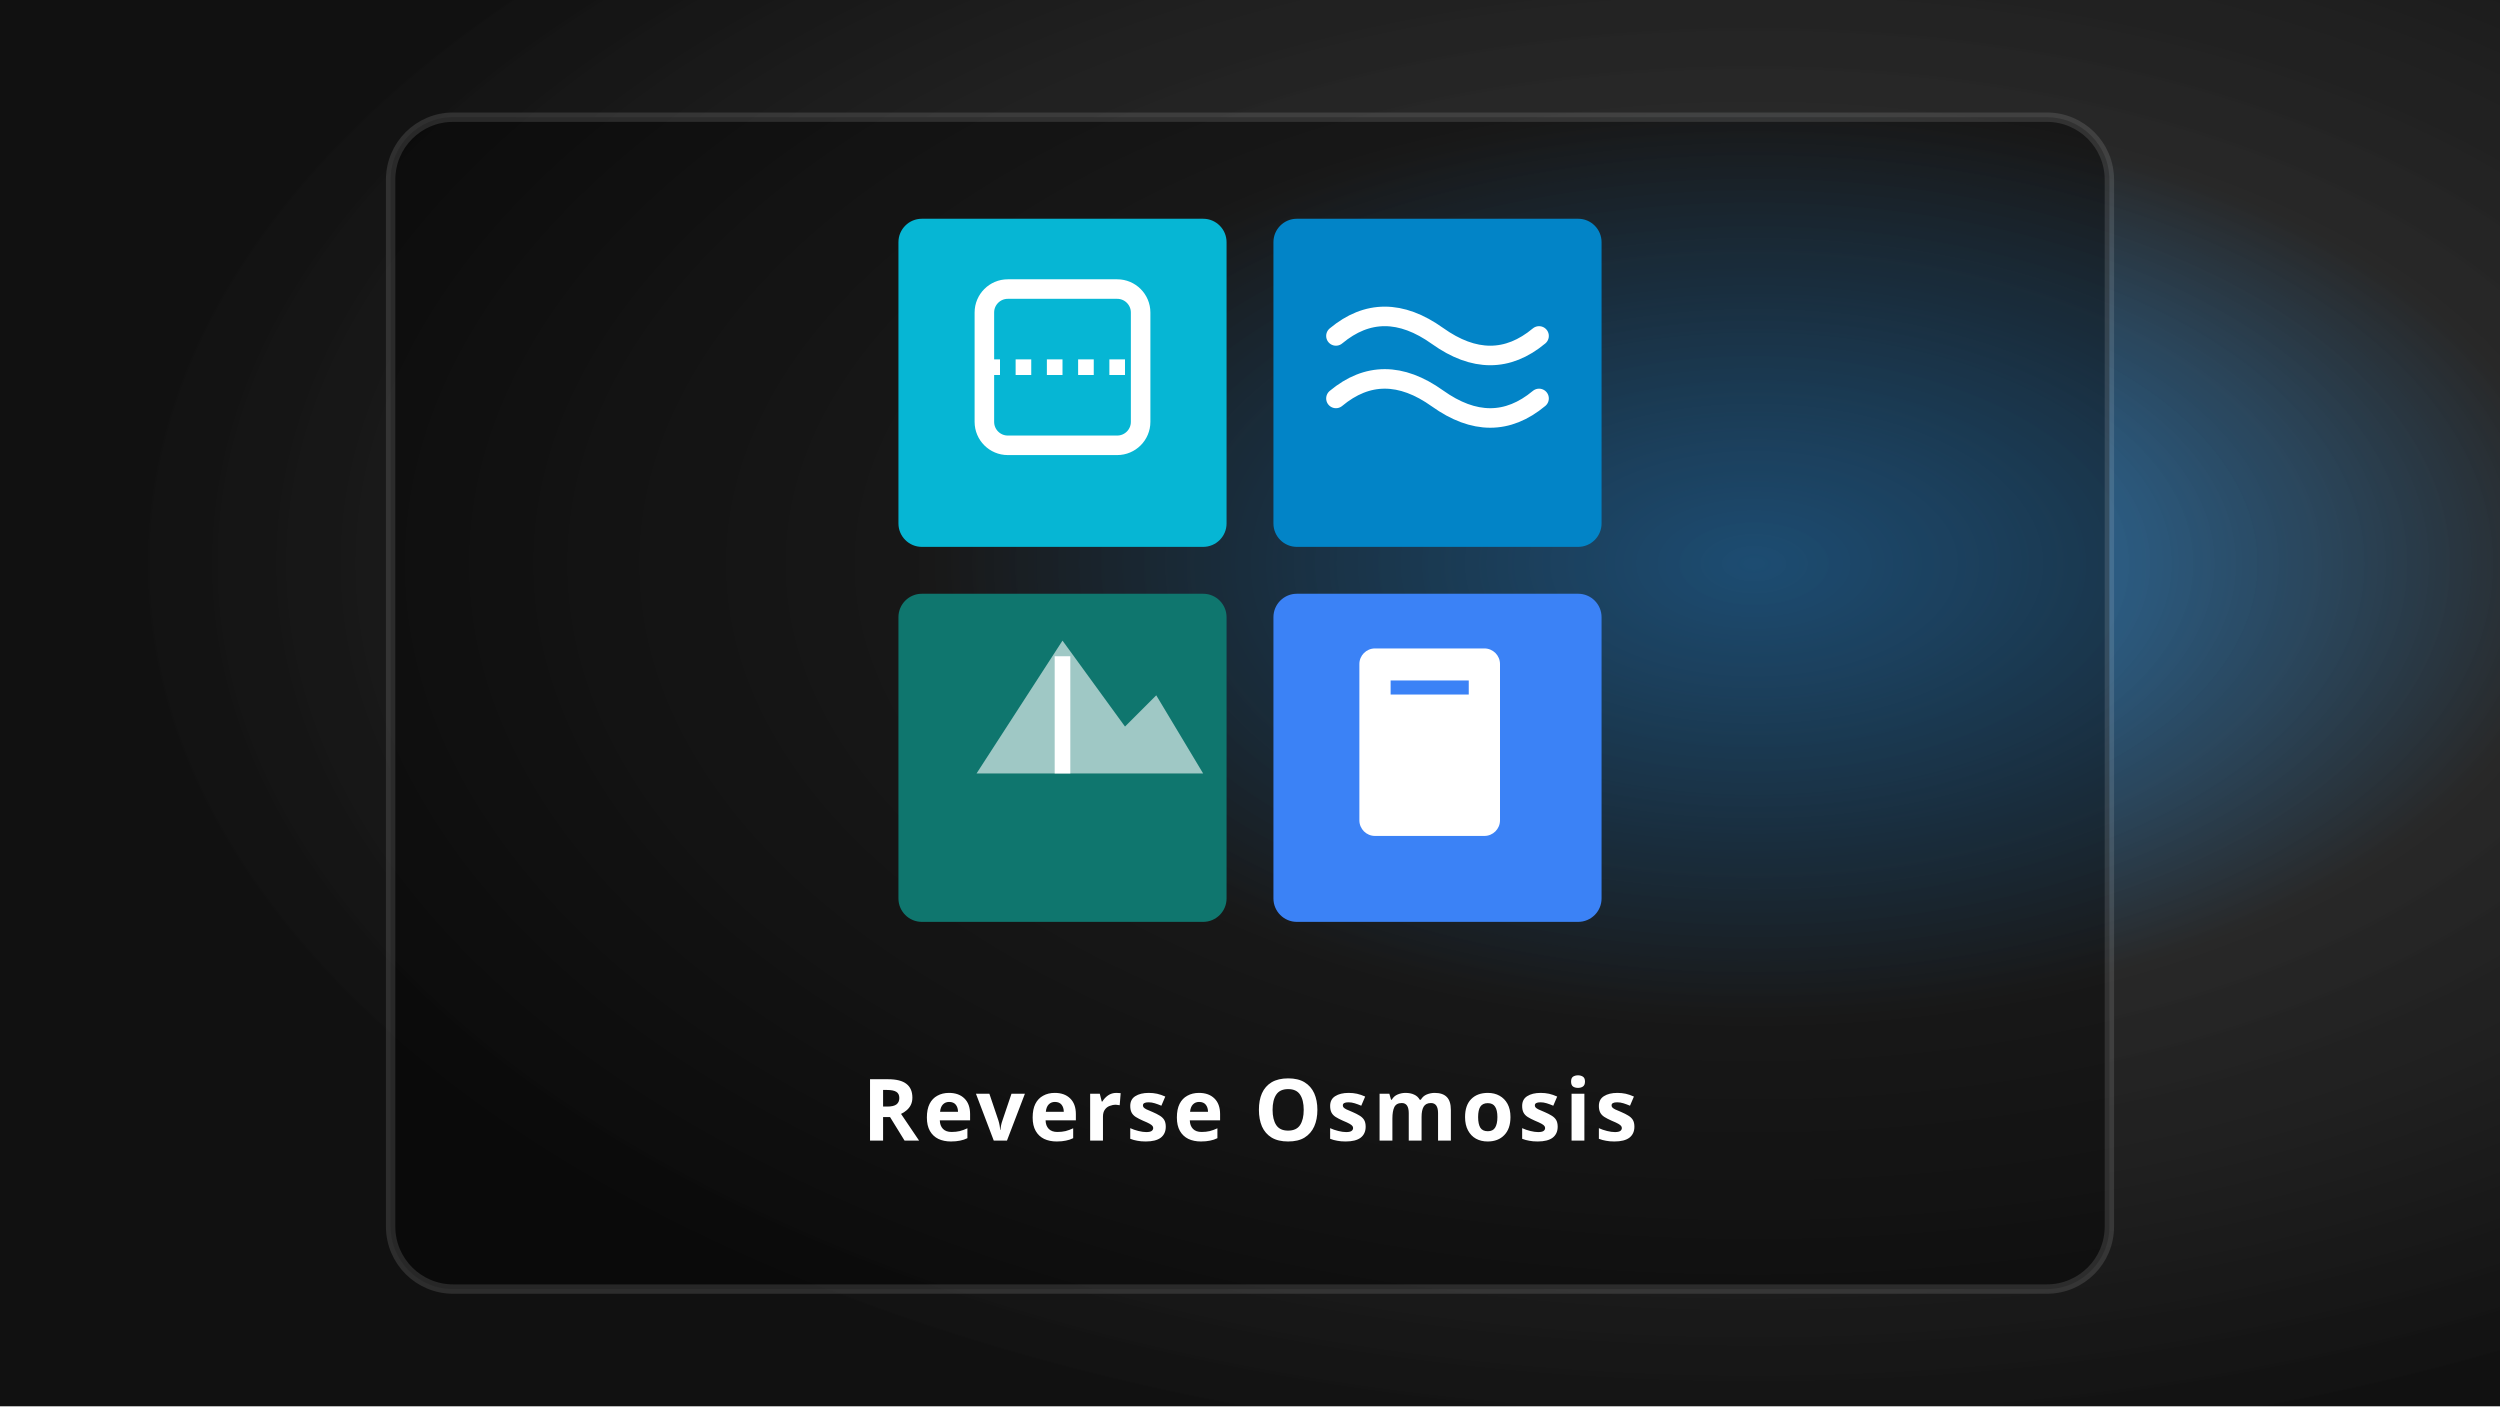
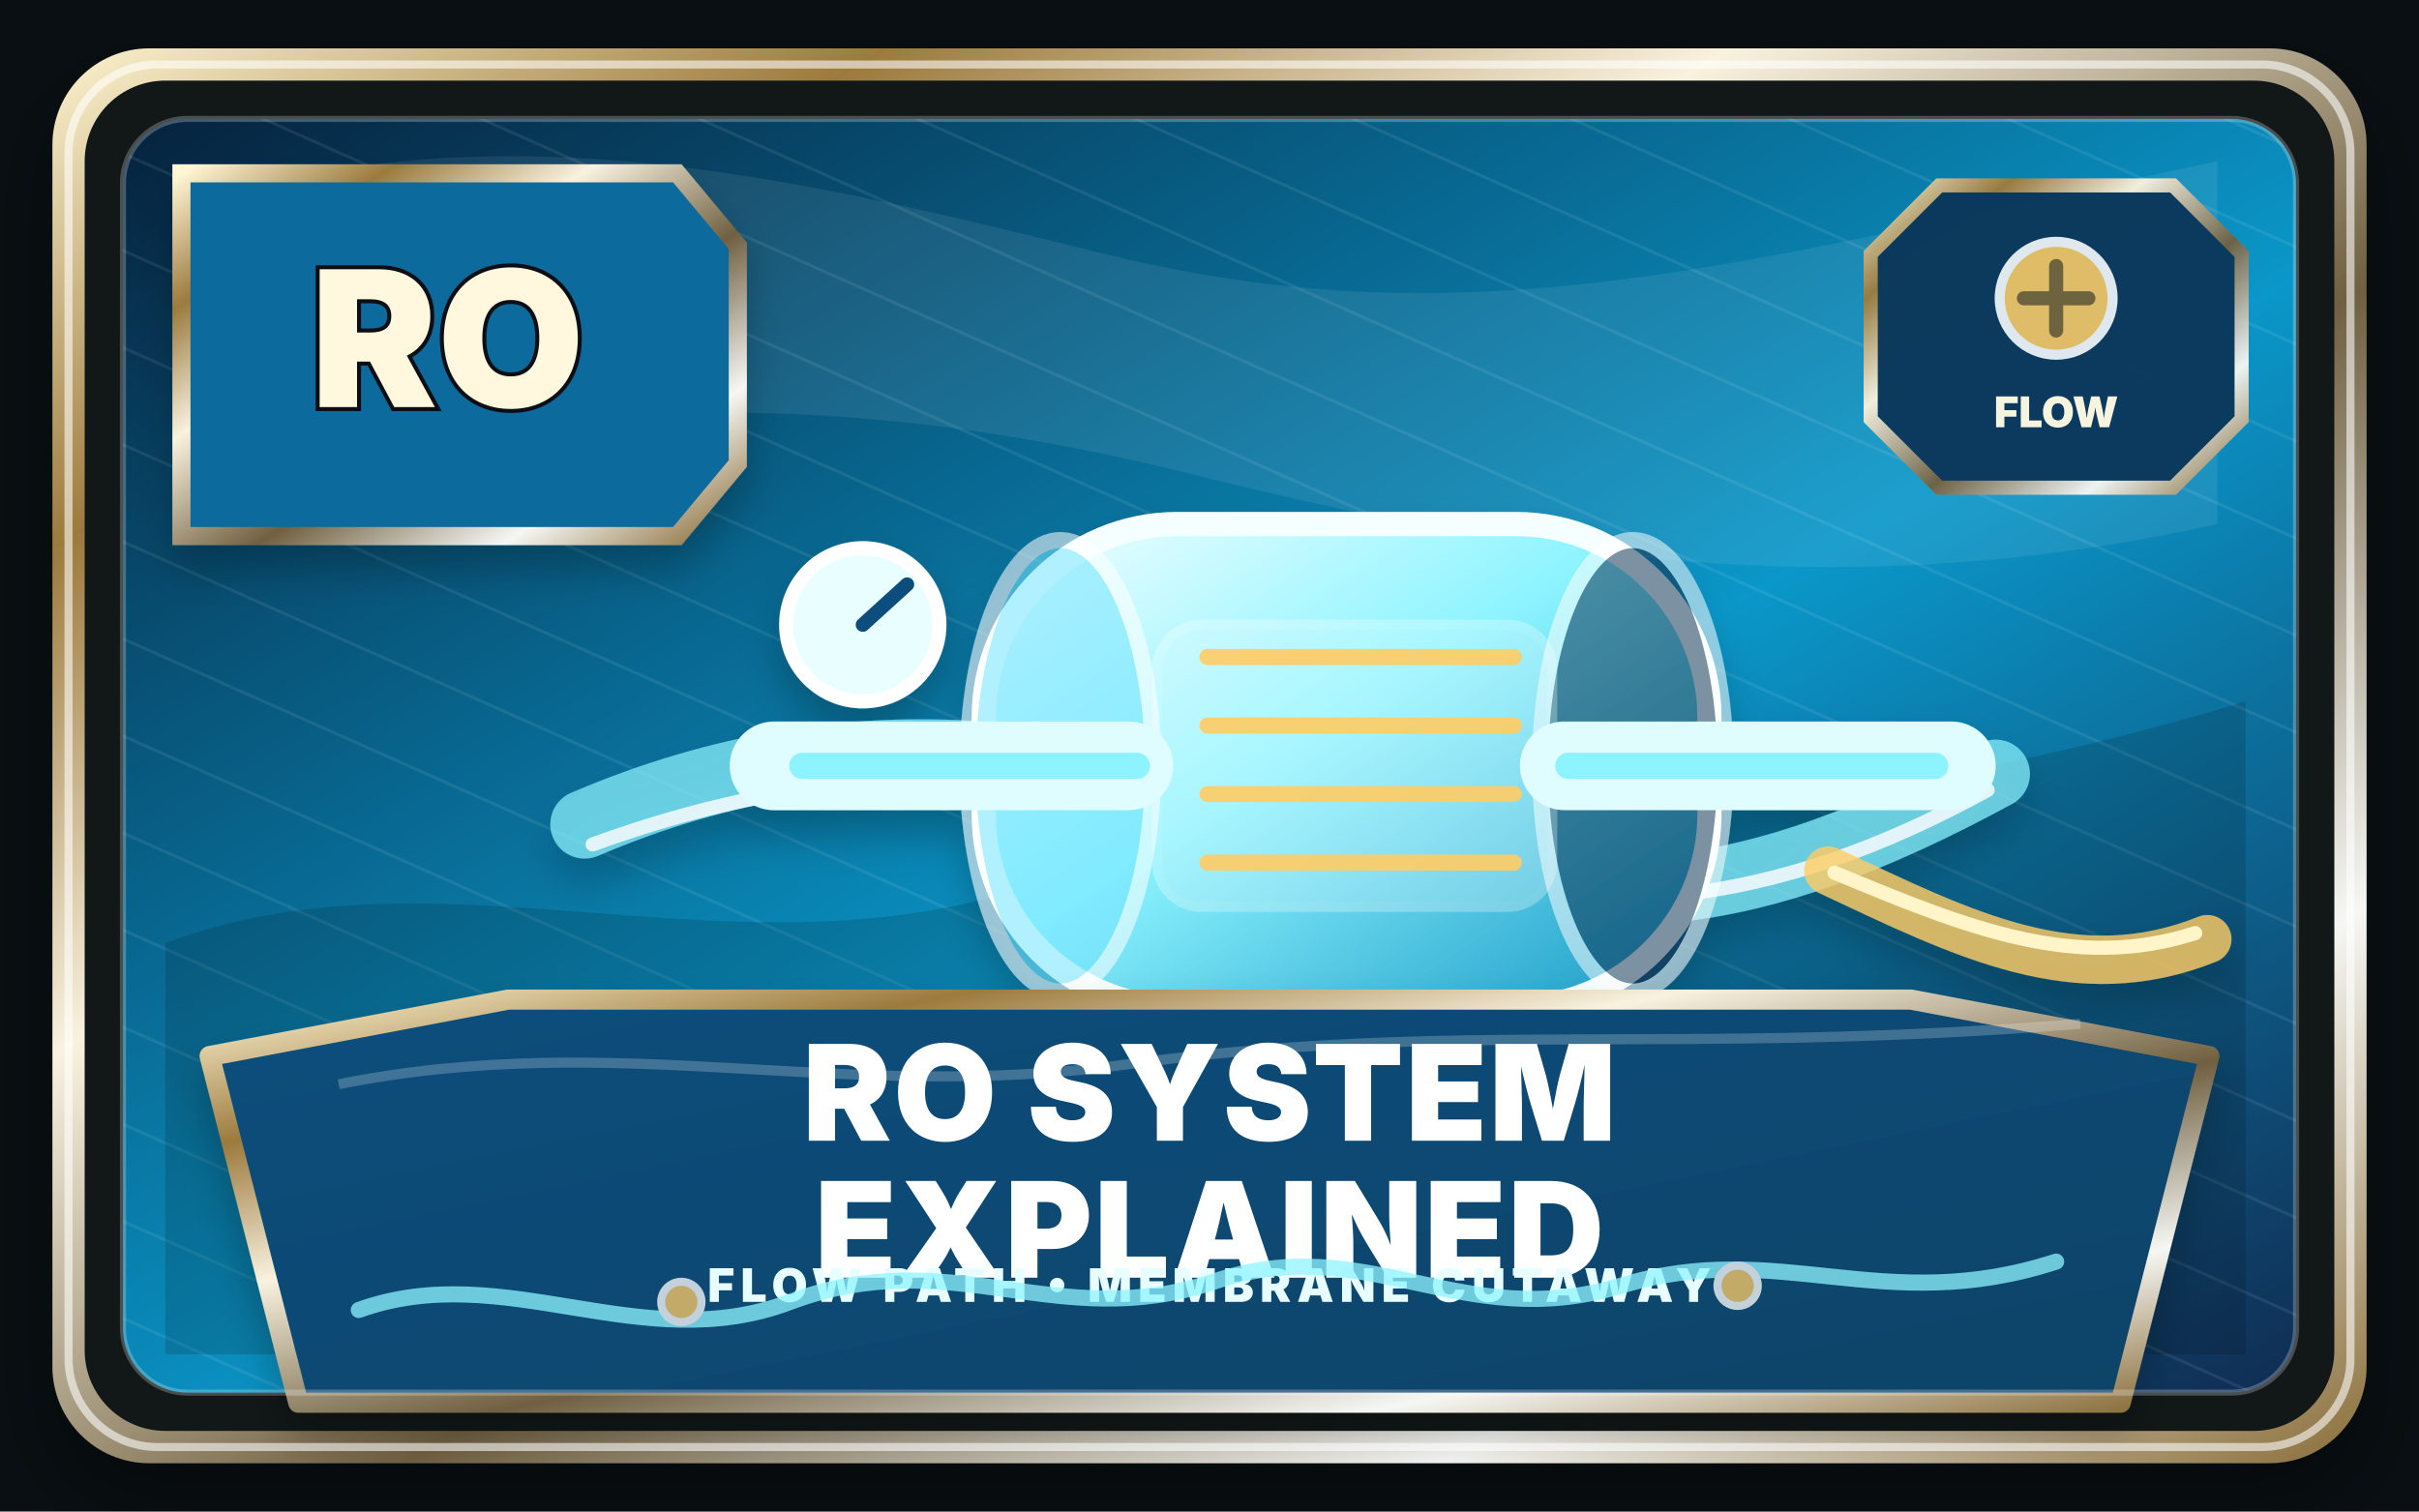
- <svg xmlns="http://www.w3.org/2000/svg" viewBox="0 0 320 180" width="100%" height="100%">
+ <svg xmlns="http://www.w3.org/2000/svg" viewBox="0 0 1200 750" role="img" aria-labelledby="title desc">
  <defs>
-     <radialGradient id="win10" cx="70%" cy="40%" r="65%">
-       <stop offset="0%" stop-color="#0063b1" stop-opacity="0.8" />
-       <stop offset="50%" stop-color="#1e1e1e" stop-opacity="0.95" />
-       <stop offset="100%" stop-color="#111111" stop-opacity="1" />
+     <linearGradient id="metal" x1="0" y1="0" x2="1" y2="1">
+       <stop offset="0%" stop-color="#fff6d4" />
+       <stop offset="18%" stop-color="#9c7a3d" />
+       <stop offset="36%" stop-color="#f9f2df" />
+       <stop offset="58%" stop-color="#706041" />
+       <stop offset="80%" stop-color="#f6f7f4" />
+       <stop offset="100%" stop-color="#886b36" />
+     </linearGradient>
+     <linearGradient id="bg" x1="0" y1="0" x2="1" y2="1">
+       <stop offset="0%" stop-color="#06223d" />
+       <stop offset="56%" stop-color="#0a97c9" />
+       <stop offset="100%" stop-color="#102c52" />
+     </linearGradient>
+     <linearGradient id="titleGrad" x1="0" y1="0" x2="1" y2="1">
+       <stop offset="0%" stop-color="#084e7d" />
+       <stop offset="100%" stop-color="#0d4368" />
+     </linearGradient>
+     <linearGradient id="glass" x1="0" y1="0" x2="0" y2="1">
+       <stop offset="0%" stop-color="#ffffff" />
+       <stop offset="48%" stop-color="#8df4ff" />
+       <stop offset="100%" stop-color="#1596c4" />
+     </linearGradient>
+     <linearGradient id="tube" x1="0" y1="0" x2="1" y2="1">
+       <stop offset="0%" stop-color="#f6ffff" />
+       <stop offset="45%" stop-color="#8df4ff" />
+       <stop offset="100%" stop-color="#1596c4" />
+     </linearGradient>
+     <radialGradient id="wafer" cx="42%" cy="32%" r="68%">
+       <stop offset="0%" stop-color="#ffffff" />
+       <stop offset="28%" stop-color="#8df4ff" />
+       <stop offset="58%" stop-color="#123d96" />
+       <stop offset="100%" stop-color="#1596c4" />
    </radialGradient>
+     <filter id="shadow" x="-10%" y="-10%" width="120%" height="120%">
+       <feDropShadow dx="0" dy="18" stdDeviation="18" flood-color="#000000" flood-opacity=".34" />
+     </filter>
+     <filter id="softShadow" x="-20%" y="-20%" width="140%" height="140%">
+       <feDropShadow dx="0" dy="12" stdDeviation="10" flood-color="#000000" flood-opacity=".24" />
+     </filter>
+     <pattern id="pinstripe" width="44" height="44" patternUnits="userSpaceOnUse" patternTransform="rotate(24)">
+       <path d="M0 0 H44" stroke="#ffffff" stroke-width="3" opacity=".08" />
+     </pattern>
  </defs>
-   <rect width="320" height="180" fill="url(#win10)" />
-   <rect x="50" y="15" width="220" height="150" rx="8" fill="rgba(0,0,0,0.4)" stroke="rgba(255,255,255,0.12)" stroke-width="1.2" />
-   <rect x="115" y="28" width="42" height="42" rx="3" fill="#06b6d4" />
-   <rect x="163" y="28" width="42" height="42" rx="3" fill="#0284c7" />
-   <rect x="115" y="76" width="42" height="42" rx="3" fill="#0f766e" />
-   <rect x="163" y="76" width="42" height="42" rx="3" fill="#3b82f6" />
-   <rect x="126" y="37" width="20" height="20" rx="3" stroke="#ffffff" stroke-width="2.5" fill="none" />
-   <line x1="126" y1="47" x2="146" y2="47" stroke="#ffffff" stroke-width="2" stroke-dasharray="2 2" />
-   <path d="M171,43 Q177,38 184,43 T197,43" stroke="#ffffff" stroke-width="2.5" stroke-linecap="round" fill="none" />
-   <path d="M171,51 Q177,46 184,51 T197,51" stroke="#ffffff" stroke-width="2.5" stroke-linecap="round" fill="none" />
-   <path d="M125,99 L136,82 L144,93 L148,89 L154,99 Z" fill="#ffffff" opacity="0.6" />
-   <line x1="136" y1="84" x2="136" y2="99" stroke="#ffffff" stroke-width="2" />
-   <rect x="174" y="83" width="18" height="24" rx="2" fill="#ffffff" />
-   <line x1="178" y1="88" x2="188" y2="88" stroke="#3b82f6" stroke-width="1.8" />
-   <text x="160" y="146" font-family="'Segoe UI', sans-serif" font-weight="600" font-size="11" fill="#ffffff" text-anchor="middle" letter-spacing="0.5">Reverse Osmosis</text>
+   <style>
+     text { font-family: Inter, "Segoe UI", Arial, sans-serif; }
+   </style>
+   <rect width="1200" height="750" fill="#090f12" />
+   <rect x="26" y="24" width="1148" height="702" rx="48" fill="url(#metal)" filter="url(#shadow)" />
+   <rect x="42" y="40" width="1116" height="670" rx="40" fill="#111817" />
+   <rect x="61" y="59" width="1078" height="632" rx="32" fill="url(#bg)" />
+   <rect x="61" y="59" width="1078" height="632" rx="32" fill="url(#pinstripe)" />
+   <path d="M92 102 C248 52 394 88 548 126 C734 172 872 128 1100 80 L1100 260 C912 302 754 276 586 234 C382 184 224 202 92 260 Z" fill="#ffffff" opacity=".08" />
+   <path d="M82 468 C214 418 354 484 496 444 C664 396 836 432 1114 348 L1114 672 H82 Z" fill="#000000" opacity=".14" />
+   <g transform="translate(90 86)" filter="url(#softShadow)">
+     <path d="M0 0 H246 L276 36 V144 L246 180 H0 Z" fill="#0a6b9d" stroke="url(#metal)" stroke-width="9" />
+     <text x="132" y="116" text-anchor="middle" font-size="94" font-weight="950" fill="#fff8df" stroke="#0b1114" stroke-width="4" paint-order="stroke">RO</text>
+   </g>
+   <g transform="translate(928 92)" opacity=".96">
+     <path d="M34 0 H150 L184 34 V116 L150 150 H34 L0 116 V34 Z" fill="#0a365a" stroke="url(#metal)" stroke-width="7" />
+     <circle cx="92" cy="56" r="28" fill="#ffcc64" opacity=".9" stroke="#fff" stroke-width="5" />
+     <path d="M76 56 h32 M92 40 v32" stroke="#0c1214" stroke-width="7" stroke-linecap="round" opacity=".54" />
+     <text x="92" y="120" text-anchor="middle" font-size="21" font-weight="900" fill="#fff8df">FLOW</text>
+   </g>
+   <g transform="translate(270 164)" filter="url(#softShadow)">
+     <path d="M20 245 C158 186 276 210 404 254 C520 294 598 286 720 220" fill="none" stroke="#8df4ff" stroke-width="34" stroke-linecap="round" opacity=".7" />
+     <path d="M24 255 C164 204 270 220 398 260 C518 298 610 286 716 228" fill="none" stroke="#ffffff" stroke-width="7" stroke-linecap="round" opacity=".8" />
+     <g transform="translate(218 18)">
+       <rect x="0" y="78" width="360" height="240" rx="96" fill="url(#tube)" stroke="#f6ffff" stroke-width="12" />
+       <ellipse cx="38" cy="198" rx="46" ry="112" fill="#77e3ff" opacity=".55" stroke="#ffffff" stroke-width="8" />
+       <ellipse cx="322" cy="198" rx="46" ry="112" fill="#092e4f" opacity=".52" stroke="#ffffff" stroke-width="8" />
+       <rect x="86" y="128" width="196" height="140" rx="22" fill="#e9fdff" opacity=".28" stroke="#ffffff" stroke-width="5" />
+       <path d="M111 144 h152 M111 178 h152 M111 212 h152 M111 246 h152" stroke="#ffcc64" stroke-width="8" stroke-linecap="round" opacity=".9" />
+       <path d="M-104 198 H72 M288 198 H480" stroke="#dffcff" stroke-width="44" stroke-linecap="round" />
+       <path d="M-90 198 H76 M290 198 H472" stroke="#8df4ff" stroke-width="13" stroke-linecap="round" />
+     </g>
+     <circle cx="158" cy="146" r="38" fill="#e9ffff" stroke="#ffffff" stroke-width="7" />
+     <path d="M158 146 l22 -20" stroke="#084e7d" stroke-width="7" stroke-linecap="round" />
+     <path d="M637 268 C705 300 760 328 825 302" fill="none" stroke="#ffcc64" stroke-width="24" stroke-linecap="round" opacity=".8" />
+     <path d="M640 269 C707 297 760 318 819 299" fill="none" stroke="#fff5c8" stroke-width="7" stroke-linecap="round" />
+   </g>
+   <g filter="url(#softShadow)">
+     <path d="M104 524 L252 496 H948 L1096 524 L1052 696 H148 Z" fill="url(#titleGrad)" stroke="url(#metal)" stroke-width="10" stroke-linejoin="round" />
+     <path d="M168 538 C308 510 418 548 560 528 C720 506 832 524 1032 508" fill="none" stroke="#ffffff" stroke-width="5" opacity=".22" />
+     <text x="600" y="566" text-anchor="middle" font-size="66" font-weight="900" fill="#fff" letter-spacing="1">RO SYSTEM</text>
+     <text x="600" y="634" text-anchor="middle" font-size="66" font-weight="900" fill="#fff" letter-spacing="1">EXPLAINED</text>
+     <text x="600" y="646" text-anchor="middle" font-size="23" font-weight="850" fill="#e7fdff" letter-spacing="3">FLOW PATH • MEMBRANE CUTAWAY</text>
+     <g opacity=".75">
+       <path d="M178 650 C250 624 318 674 392 646 C472 616 524 662 602 636 C678 610 724 662 804 638 C882 614 934 654 1020 626" fill="none" stroke="#8df4ff" stroke-width="8" stroke-linecap="round" />
+       <circle cx="338" cy="646" r="10" fill="#ffcc64" stroke="#fff" stroke-width="4" />
+       <circle cx="862" cy="638" r="10" fill="#ffcc64" stroke="#fff" stroke-width="4" />
+     </g>
+   </g>
+   <rect x="61" y="59" width="1078" height="632" rx="32" fill="none" stroke="#ffffff" stroke-width="3" opacity=".24" />
+   <rect x="34" y="32" width="1132" height="686" rx="44" fill="none" stroke="#ffffff" stroke-width="4" opacity=".58" />
</svg>
